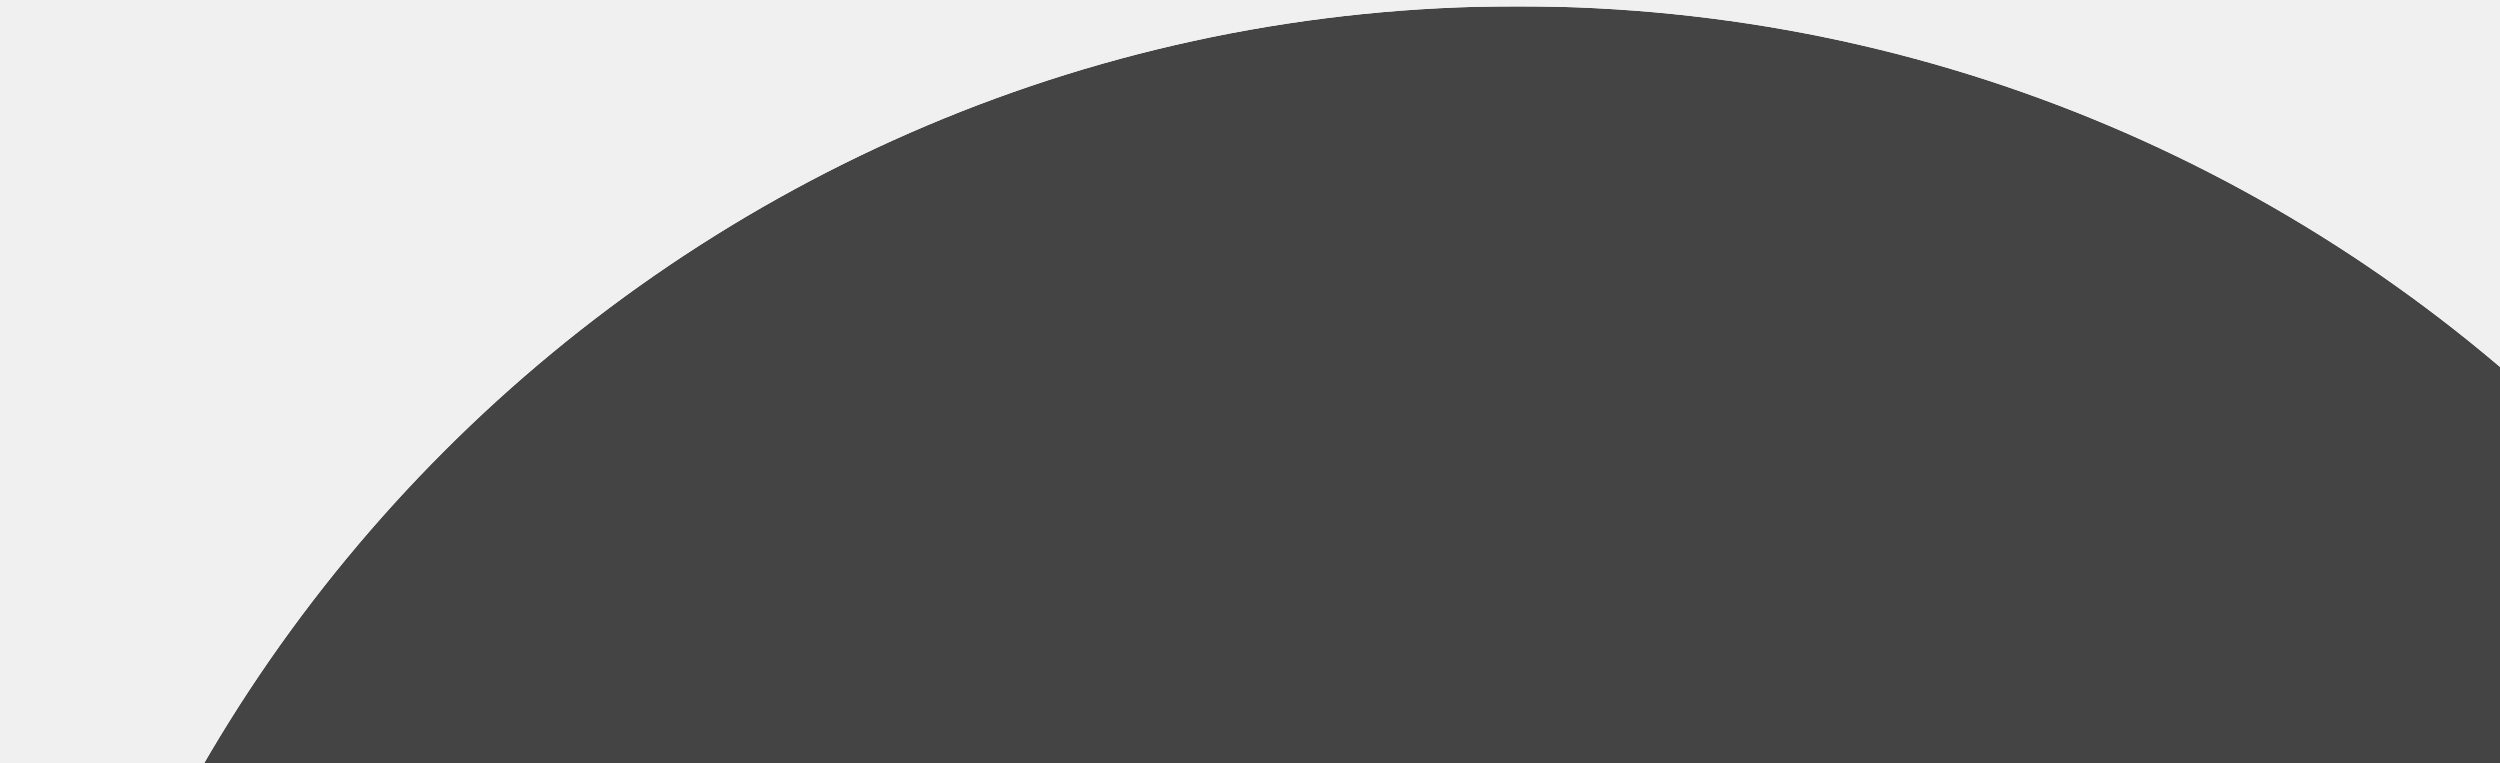
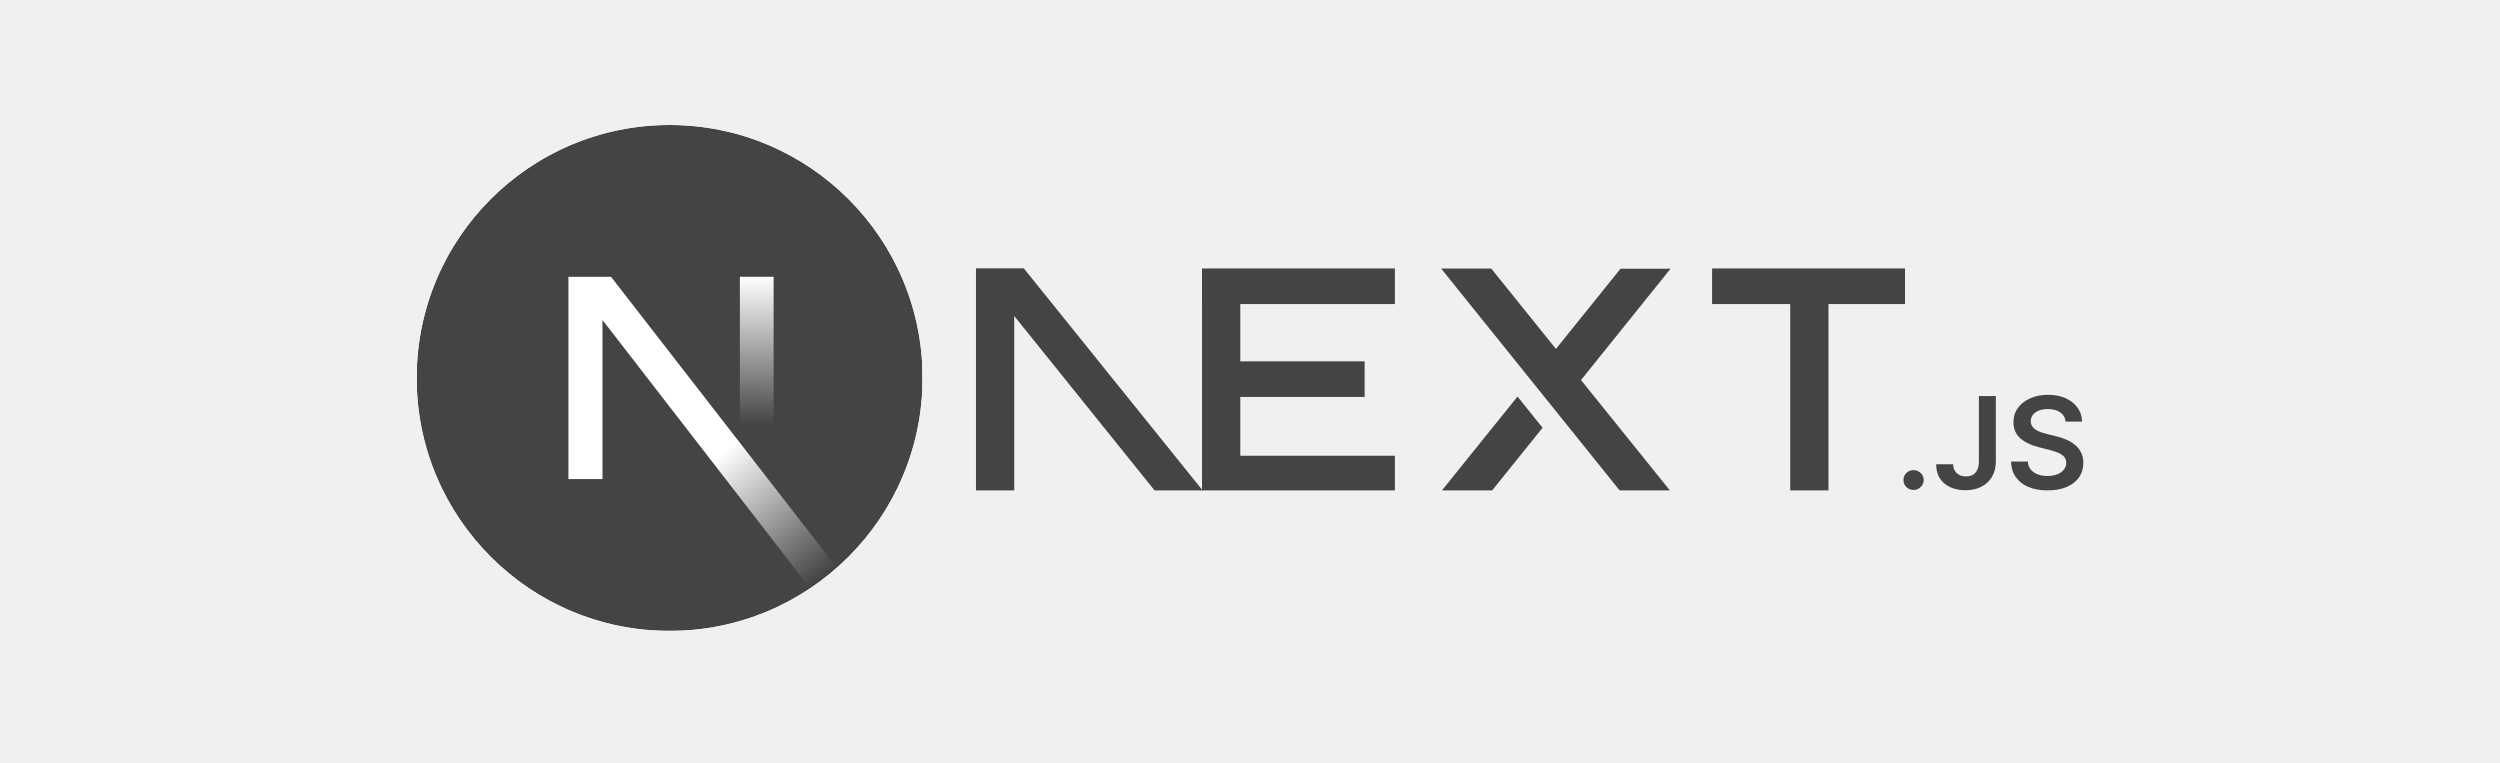
- <svg xmlns="http://www.w3.org/2000/svg" width="400" height="122" viewBox="0 0 100 30" fill="none">
+ <svg xmlns="http://www.w3.org/2000/svg" width="400" height="122" viewBox="-100 -30 600 183" fill="none">
  <g clip-path="url(#clip0_72_521)">
    <mask id="mask0_72_521" style="mask-type:alpha" maskUnits="userSpaceOnUse" x="0" y="0" width="122" height="122">
      <path d="M60.708 121.417C94.237 121.417 121.417 94.237 121.417 60.708C121.417 27.18 94.237 0 60.708 0C27.18 0 0 27.18 0 60.708C0 94.237 27.18 121.417 60.708 121.417Z" fill="black" />
    </mask>
    <g mask="url(#mask0_72_521)">
      <path d="M60.708 121.417C94.237 121.417 121.417 94.237 121.417 60.708C121.417 27.18 94.237 0 60.708 0C27.18 0 0 27.18 0 60.708C0 94.237 27.18 121.417 60.708 121.417Z" fill="#444444" />
      <path d="M100.849 106.253L46.639 36.425H36.425V84.971H44.596V46.802L94.434 111.194C96.683 109.689 98.826 108.037 100.849 106.253Z" fill="url(#paint0_linear_72_521)" />
      <path d="M85.666 36.425H77.572V84.992H85.666V36.425Z" fill="url(#paint1_linear_72_521)" />
    </g>
  </g>
  <g clip-path="url(#clip1_72_521)">
    <path d="M310.907 34.424H357.199V42.968H338.835V87.918H329.653V42.968H310.907V34.424Z" fill="#444444" />
    <path d="M234.774 34.424V42.968H197.668V56.713H227.508V65.257H197.668V79.374H234.774V87.918H188.486V42.968H188.482V34.424H234.774Z" fill="#444444" />
    <path d="M257.889 34.446H245.872L288.912 87.941H300.963L279.441 61.212L300.929 34.487L288.912 34.505L273.425 53.74L257.889 34.446Z" fill="#444444" />
    <path d="M270.219 72.658L264.202 65.176L245.838 87.982H257.889L270.219 72.658Z" fill="#444444" />
    <path fill-rule="evenodd" clip-rule="evenodd" d="M188.807 87.918L145.71 34.401H134.233V87.896H143.415V45.836L177.273 87.918H188.807Z" fill="#444444" />
    <path d="M359.263 87.592C358.59 87.592 358.018 87.359 357.539 86.893C357.06 86.427 356.824 85.863 356.83 85.195C356.824 84.545 357.06 83.987 357.539 83.521C358.018 83.055 358.59 82.822 359.263 82.822C359.91 82.822 360.476 83.055 360.954 83.521C361.44 83.987 361.682 84.545 361.689 85.195C361.682 85.636 361.57 86.041 361.346 86.402C361.116 86.77 360.824 87.058 360.457 87.267C360.096 87.481 359.698 87.592 359.263 87.592Z" fill="#444444" />
    <path d="M374.934 65.056H379.003V80.732C378.997 82.172 378.685 83.405 378.076 84.441C377.46 85.477 376.608 86.267 375.513 86.825C374.424 87.377 373.149 87.659 371.699 87.659C370.374 87.659 369.186 87.42 368.128 86.954C367.071 86.488 366.231 85.789 365.615 84.87C364.992 83.95 364.687 82.804 364.687 81.43H368.763C368.769 82.031 368.906 82.552 369.167 82.988C369.428 83.423 369.789 83.754 370.25 83.987C370.716 84.22 371.251 84.336 371.854 84.336C372.508 84.336 373.068 84.201 373.522 83.926C373.976 83.656 374.324 83.251 374.567 82.712C374.803 82.178 374.928 81.516 374.934 80.732V65.056Z" fill="#444444" />
    <path d="M395.744 71.186C395.645 70.236 395.209 69.495 394.451 68.967C393.685 68.434 392.696 68.17 391.483 68.17C390.631 68.17 389.897 68.299 389.287 68.55C388.677 68.808 388.204 69.151 387.881 69.586C387.558 70.022 387.396 70.518 387.383 71.076C387.383 71.542 387.495 71.947 387.713 72.284C387.931 72.627 388.223 72.915 388.602 73.148C388.975 73.387 389.392 73.584 389.847 73.743C390.307 73.902 390.768 74.037 391.228 74.148L393.349 74.669C394.202 74.865 395.029 75.129 395.819 75.466C396.609 75.797 397.325 76.22 397.953 76.728C398.581 77.237 399.079 77.85 399.446 78.568C399.813 79.285 400 80.125 400 81.093C400 82.399 399.664 83.546 398.986 84.539C398.308 85.526 397.331 86.298 396.049 86.856C394.774 87.408 393.231 87.69 391.415 87.69C389.66 87.69 388.13 87.42 386.842 86.881C385.548 86.347 384.54 85.563 383.812 84.533C383.084 83.503 382.692 82.246 382.636 80.769H386.668C386.724 81.541 386.973 82.185 387.396 82.706C387.825 83.221 388.385 83.601 389.069 83.858C389.76 84.11 390.531 84.238 391.384 84.238C392.273 84.238 393.057 84.103 393.735 83.84C394.407 83.576 394.936 83.209 395.315 82.73C395.701 82.258 395.894 81.7 395.9 81.063C395.894 80.48 395.719 79.996 395.384 79.616C395.042 79.236 394.569 78.917 393.965 78.66C393.356 78.402 392.646 78.169 391.837 77.967L389.262 77.317C387.402 76.845 385.927 76.128 384.851 75.165C383.769 74.203 383.233 72.928 383.233 71.328C383.233 70.016 383.594 68.863 384.322 67.876C385.044 66.889 386.033 66.123 387.284 65.577C388.54 65.025 389.959 64.756 391.539 64.756C393.144 64.756 394.55 65.025 395.763 65.577C396.976 66.123 397.929 66.883 398.619 67.852C399.309 68.82 399.67 69.93 399.689 71.186H395.744Z" fill="#444444" />
  </g>
  <defs>
    <linearGradient id="paint0_linear_72_521" x1="73.524" y1="78.584" x2="97.471" y2="108.263" gradientUnits="userSpaceOnUse">
      <stop stop-color="white" />
      <stop offset="1" stop-color="white" stop-opacity="0" />
    </linearGradient>
    <linearGradient id="paint1_linear_72_521" x1="81.619" y1="36.425" x2="81.483" y2="72.091" gradientUnits="userSpaceOnUse">
      <stop stop-color="white" />
      <stop offset="1" stop-color="white" stop-opacity="0" />
    </linearGradient>
    <clipPath id="clip0_72_521">
      <rect width="121.417" height="121.417" fill="white" />
    </clipPath>
    <clipPath id="clip1_72_521">
      <rect width="265.767" height="53.288" fill="white" transform="translate(134.233 34.4014)" />
    </clipPath>
  </defs>
</svg>
